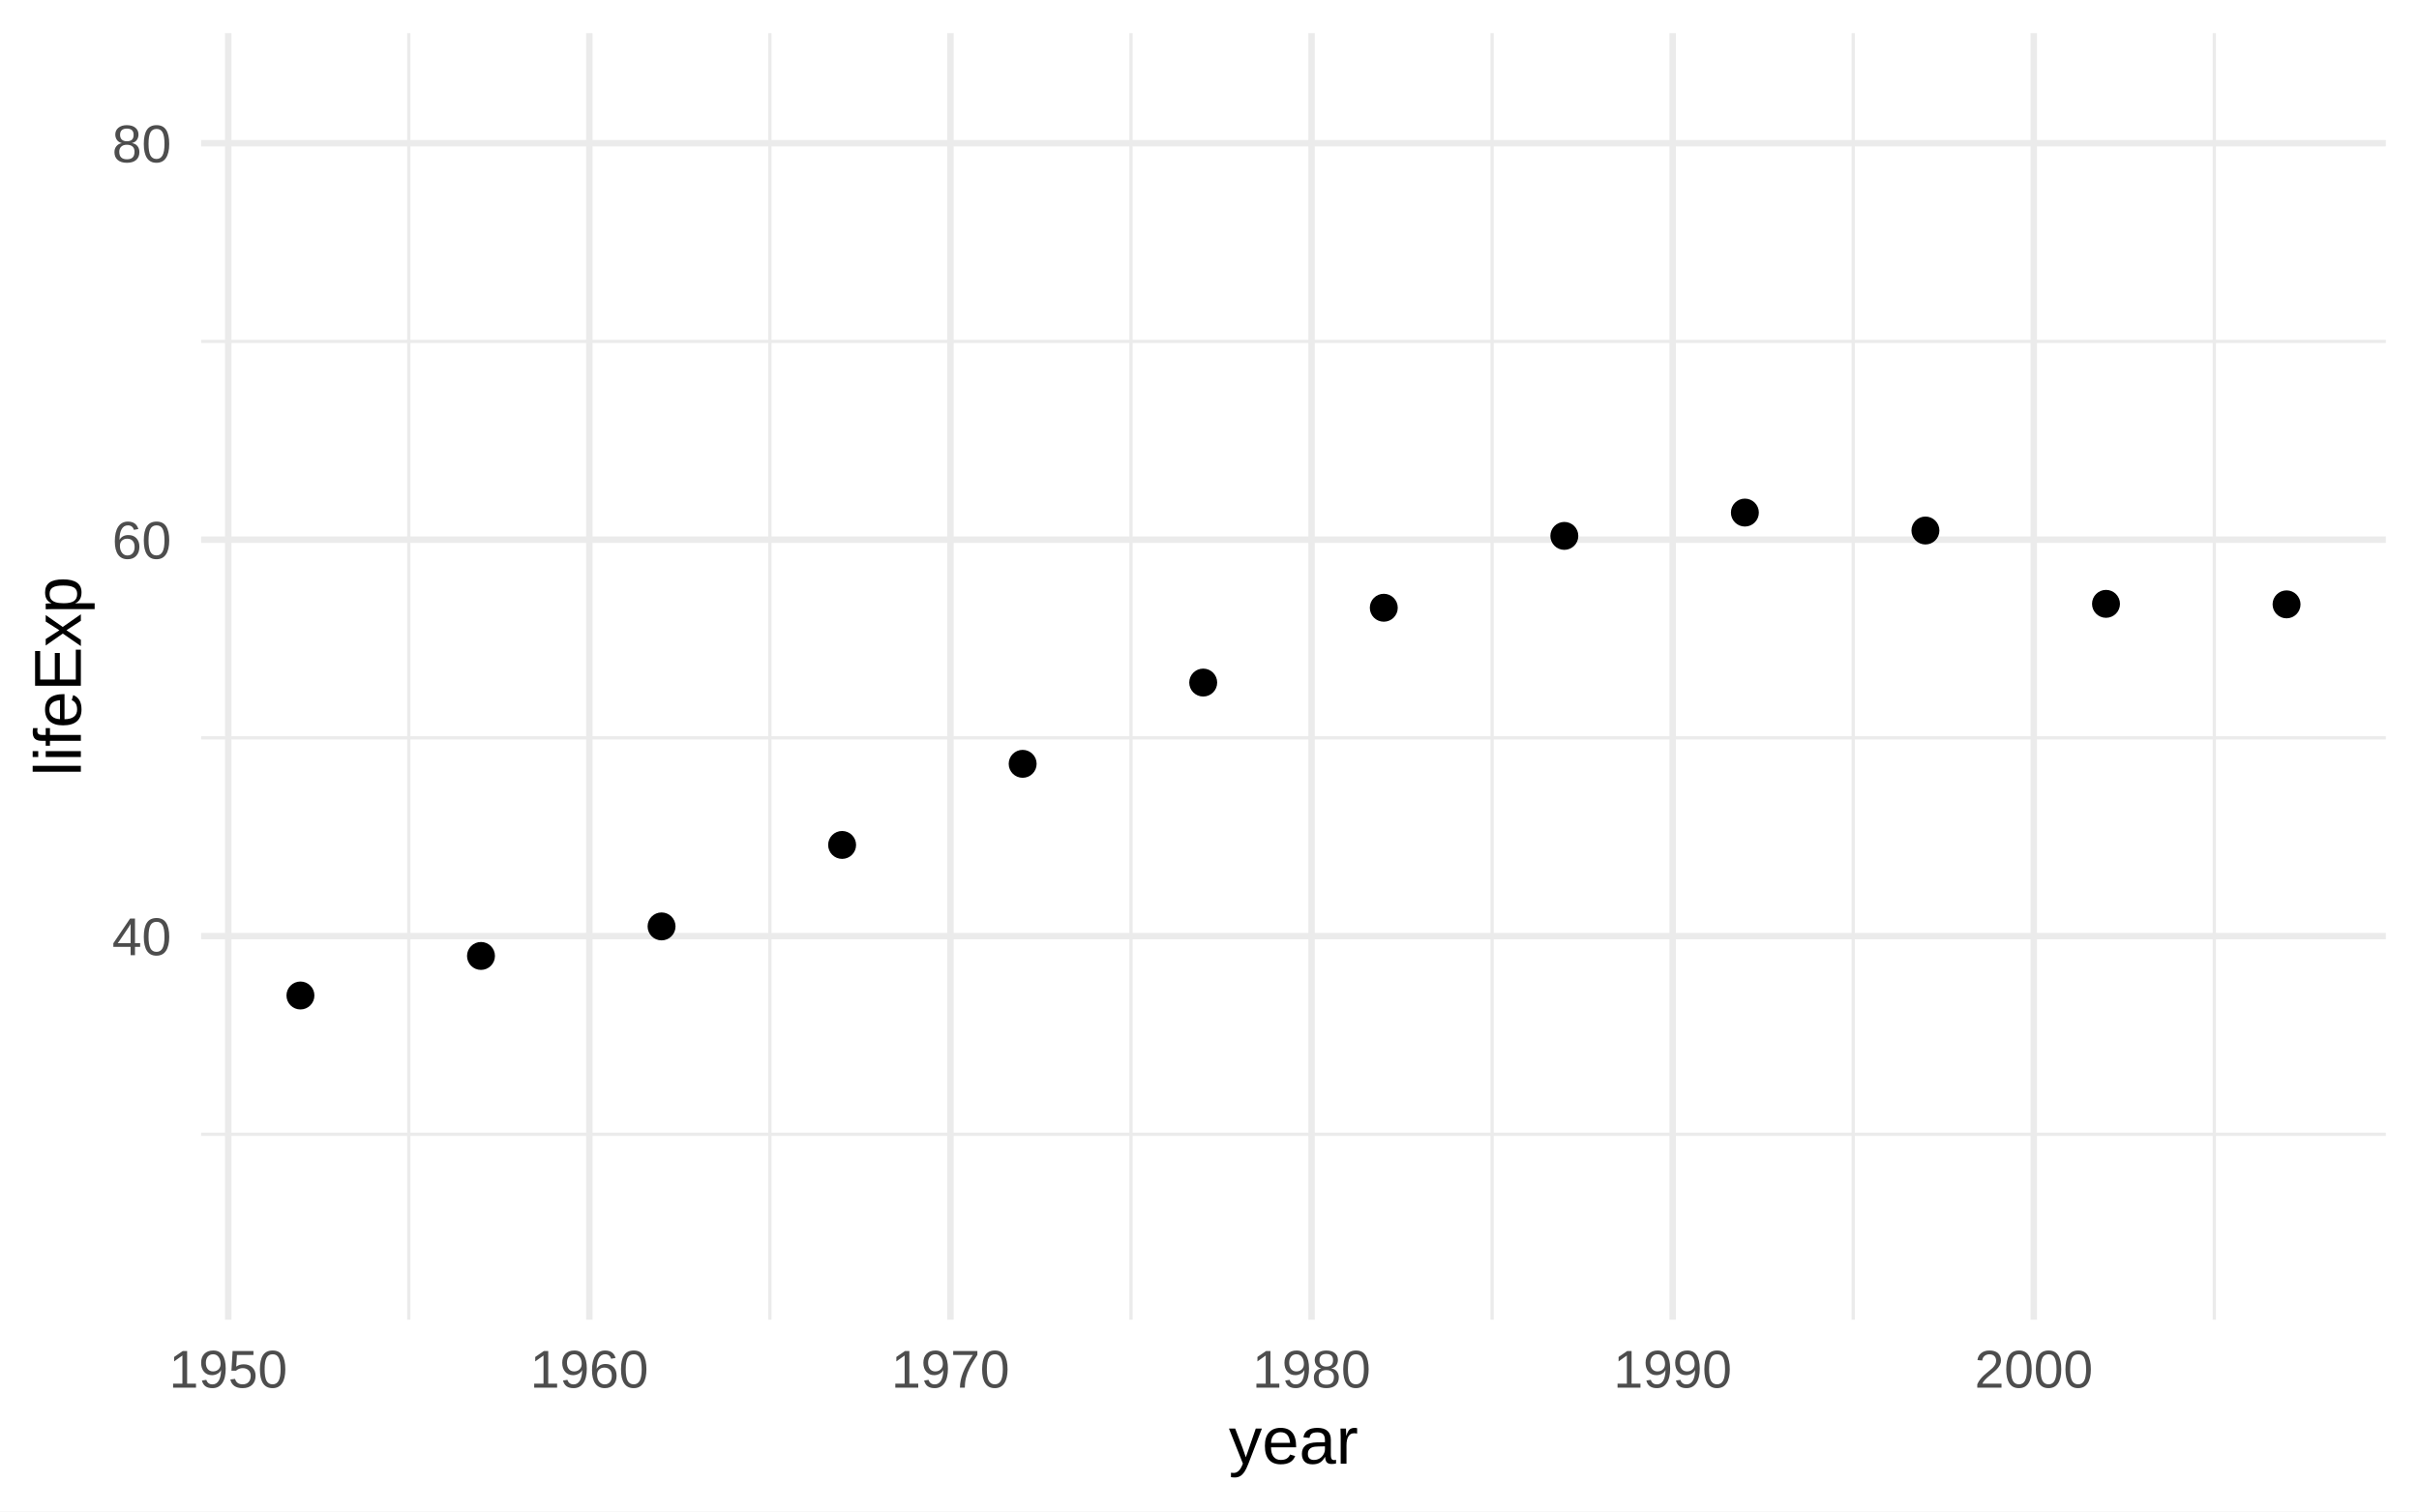
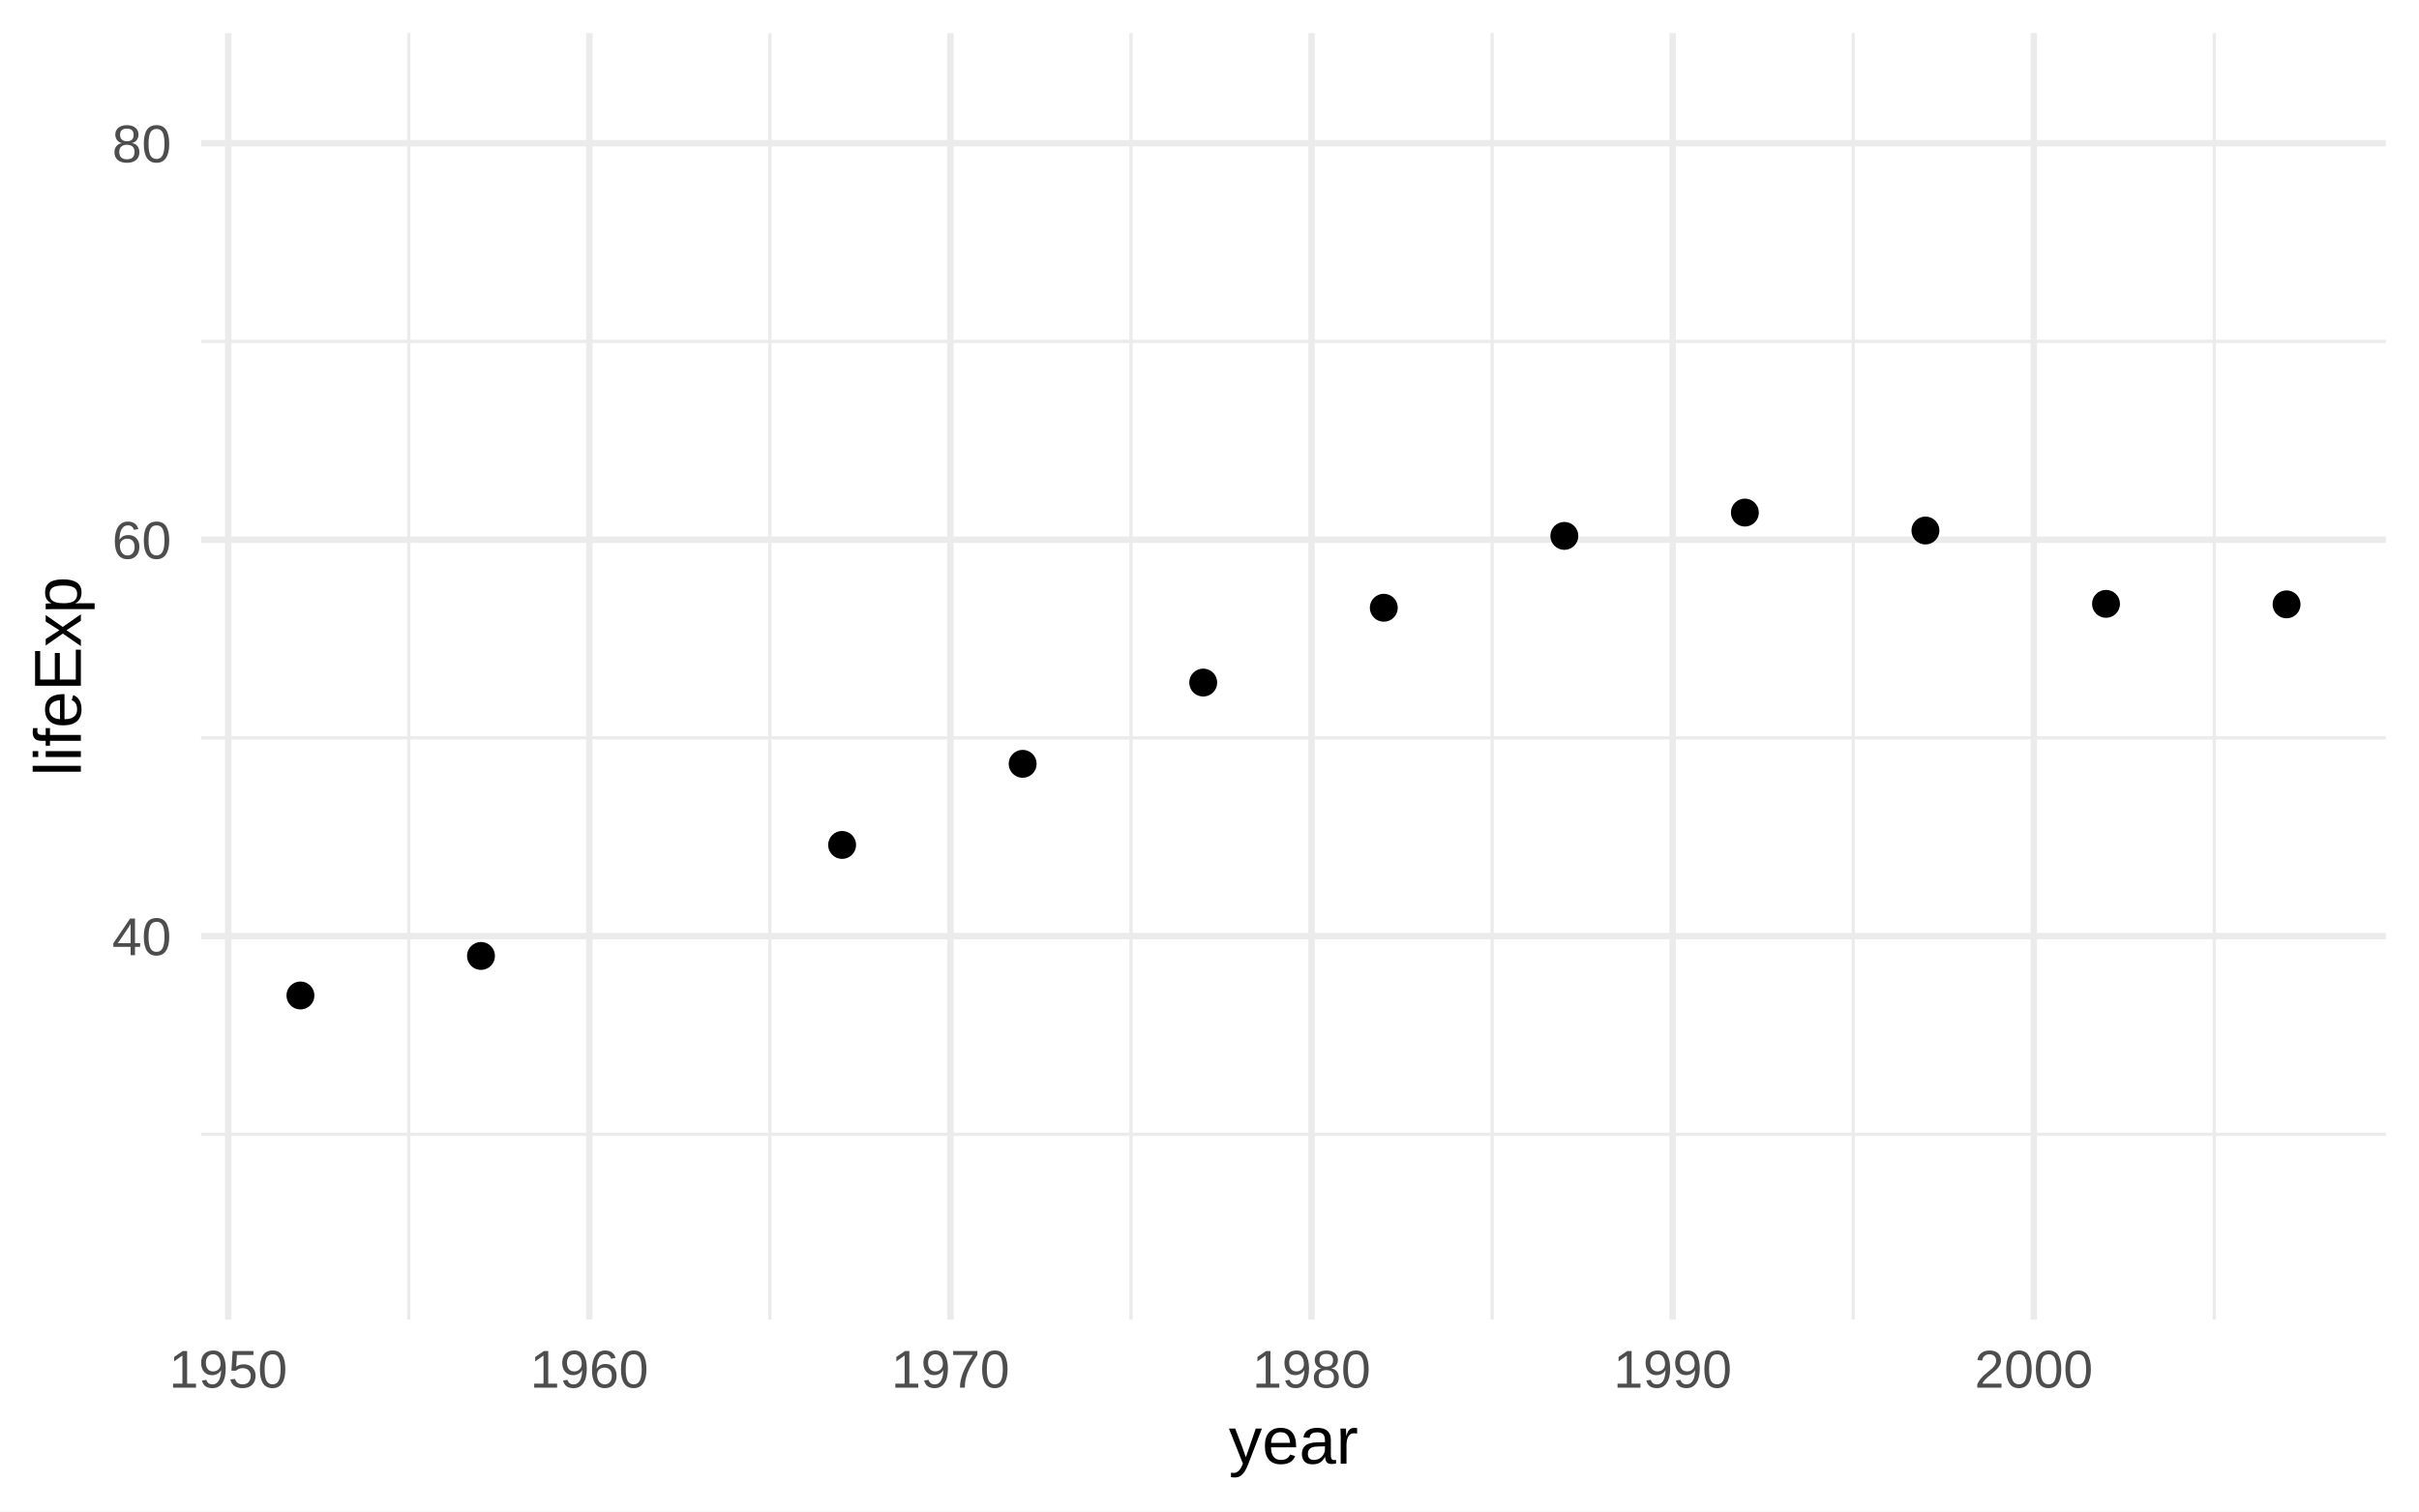
<svg xmlns="http://www.w3.org/2000/svg" class="svglite" width="800.00pt" height="500.00pt" viewBox="0 0 800.00 500.00">
  <defs>
    <style type="text/css">
    .svglite line, .svglite polyline, .svglite polygon, .svglite path, .svglite rect, .svglite circle {
      fill: none;
      stroke: #000000;
      stroke-linecap: round;
      stroke-linejoin: round;
      stroke-miterlimit: 10.00;
    }
    .svglite text {
      white-space: pre;
    }
  </style>
  </defs>
  <rect width="100%" height="100%" style="stroke: none; fill: #FFFFFF;" />
  <defs>
    <clipPath id="cpMC4wMHw4MDAuMDB8MC4wMHw1MDAuMDA=">
      <rect x="0.00" y="0.00" width="800.00" height="500.00" />
    </clipPath>
  </defs>
  <g clip-path="url(#cpMC4wMHw4MDAuMDB8MC4wMHw1MDAuMDA=)">
</g>
  <defs>
    <clipPath id="cpNjYuNTJ8Nzg5LjA0fDEwLjk2fDQzNi41NA==">
      <rect x="66.52" y="10.96" width="722.52" height="425.58" />
    </clipPath>
  </defs>
  <g clip-path="url(#cpNjYuNTJ8Nzg5LjA0fDEwLjk2fDQzNi41NA==)">
    <polyline points="66.52,375.22 789.04,375.22 " style="stroke-width: 1.07; stroke: #EBEBEB; stroke-linecap: butt;" />
    <polyline points="66.52,244.08 789.04,244.08 " style="stroke-width: 1.07; stroke: #EBEBEB; stroke-linecap: butt;" />
    <polyline points="66.52,112.94 789.04,112.94 " style="stroke-width: 1.07; stroke: #EBEBEB; stroke-linecap: butt;" />
    <polyline points="135.19,436.54 135.19,10.96 " style="stroke-width: 1.07; stroke: #EBEBEB; stroke-linecap: butt;" />
    <polyline points="254.61,436.54 254.61,10.96 " style="stroke-width: 1.07; stroke: #EBEBEB; stroke-linecap: butt;" />
    <polyline points="374.04,436.54 374.04,10.96 " style="stroke-width: 1.07; stroke: #EBEBEB; stroke-linecap: butt;" />
    <polyline points="493.46,436.54 493.46,10.96 " style="stroke-width: 1.07; stroke: #EBEBEB; stroke-linecap: butt;" />
    <polyline points="612.89,436.54 612.89,10.96 " style="stroke-width: 1.07; stroke: #EBEBEB; stroke-linecap: butt;" />
    <polyline points="732.31,436.54 732.31,10.96 " style="stroke-width: 1.07; stroke: #EBEBEB; stroke-linecap: butt;" />
    <polyline points="66.52,309.65 789.04,309.65 " style="stroke-width: 2.13; stroke: #EBEBEB; stroke-linecap: butt;" />
    <polyline points="66.52,178.51 789.04,178.51 " style="stroke-width: 2.13; stroke: #EBEBEB; stroke-linecap: butt;" />
    <polyline points="66.52,47.37 789.04,47.37 " style="stroke-width: 2.13; stroke: #EBEBEB; stroke-linecap: butt;" />
    <polyline points="75.48,436.54 75.48,10.96 " style="stroke-width: 2.13; stroke: #EBEBEB; stroke-linecap: butt;" />
    <polyline points="194.90,436.54 194.90,10.96 " style="stroke-width: 2.13; stroke: #EBEBEB; stroke-linecap: butt;" />
    <polyline points="314.33,436.54 314.33,10.96 " style="stroke-width: 2.13; stroke: #EBEBEB; stroke-linecap: butt;" />
    <polyline points="433.75,436.54 433.75,10.96 " style="stroke-width: 2.13; stroke: #EBEBEB; stroke-linecap: butt;" />
    <polyline points="553.18,436.54 553.18,10.96 " style="stroke-width: 2.13; stroke: #EBEBEB; stroke-linecap: butt;" />
    <polyline points="672.60,436.54 672.60,10.96 " style="stroke-width: 2.13; stroke: #EBEBEB; stroke-linecap: butt;" />
    <circle cx="99.36" cy="329.30" r="3.91" style="stroke-width: 1.42; fill: #000000;" />
    <circle cx="159.07" cy="316.22" r="3.91" style="stroke-width: 1.42; fill: #000000;" />
-     <circle cx="218.79" cy="306.45" r="3.91" style="stroke-width: 1.42; fill: #000000;" />
    <circle cx="278.50" cy="279.50" r="3.91" style="stroke-width: 1.42; fill: #000000;" />
    <circle cx="338.21" cy="252.67" r="3.91" style="stroke-width: 1.42; fill: #000000;" />
    <circle cx="397.92" cy="225.79" r="3.91" style="stroke-width: 1.42; fill: #000000;" />
    <circle cx="457.64" cy="201.04" r="3.91" style="stroke-width: 1.42; fill: #000000;" />
    <circle cx="517.35" cy="177.27" r="3.91" style="stroke-width: 1.42; fill: #000000;" />
    <circle cx="577.06" cy="169.56" r="3.91" style="stroke-width: 1.42; fill: #000000;" />
    <circle cx="636.77" cy="175.49" r="3.91" style="stroke-width: 1.42; fill: #000000;" />
    <circle cx="696.49" cy="199.75" r="3.91" style="stroke-width: 1.42; fill: #000000;" />
    <circle cx="756.20" cy="199.92" r="3.91" style="stroke-width: 1.42; fill: #000000;" />
  </g>
  <g clip-path="url(#cpMC4wMHw4MDAuMDB8MC4wMHw1MDAuMDA=)">
    <text x="56.66" y="315.96" text-anchor="end" style="font-size: 17.60px;fill: #4D4D4D; font-family: &quot;Arial&quot;;" textLength="19.57px" lengthAdjust="spacingAndGlyphs">40</text>
    <text x="56.66" y="184.82" text-anchor="end" style="font-size: 17.60px;fill: #4D4D4D; font-family: &quot;Arial&quot;;" textLength="19.57px" lengthAdjust="spacingAndGlyphs">60</text>
    <text x="56.66" y="53.68" text-anchor="end" style="font-size: 17.60px;fill: #4D4D4D; font-family: &quot;Arial&quot;;" textLength="19.57px" lengthAdjust="spacingAndGlyphs">80</text>
    <text x="75.48" y="459.02" text-anchor="middle" style="font-size: 17.60px;fill: #4D4D4D; font-family: &quot;Arial&quot;;" textLength="39.14px" lengthAdjust="spacingAndGlyphs">1950</text>
    <text x="194.90" y="459.02" text-anchor="middle" style="font-size: 17.60px;fill: #4D4D4D; font-family: &quot;Arial&quot;;" textLength="39.14px" lengthAdjust="spacingAndGlyphs">1960</text>
    <text x="314.33" y="459.02" text-anchor="middle" style="font-size: 17.60px;fill: #4D4D4D; font-family: &quot;Arial&quot;;" textLength="39.14px" lengthAdjust="spacingAndGlyphs">1970</text>
    <text x="433.75" y="459.02" text-anchor="middle" style="font-size: 17.60px;fill: #4D4D4D; font-family: &quot;Arial&quot;;" textLength="39.14px" lengthAdjust="spacingAndGlyphs">1980</text>
    <text x="553.18" y="459.02" text-anchor="middle" style="font-size: 17.60px;fill: #4D4D4D; font-family: &quot;Arial&quot;;" textLength="39.14px" lengthAdjust="spacingAndGlyphs">1990</text>
    <text x="672.60" y="459.02" text-anchor="middle" style="font-size: 17.60px;fill: #4D4D4D; font-family: &quot;Arial&quot;;" textLength="39.14px" lengthAdjust="spacingAndGlyphs">2000</text>
    <text x="427.78" y="484.17" text-anchor="middle" style="font-size: 22.00px; font-family: &quot;Arial&quot;;" textLength="42.80px" lengthAdjust="spacingAndGlyphs">year</text>
    <text transform="translate(26.74,223.75) rotate(-90)" text-anchor="middle" style="font-size: 22.00px; font-family: &quot;Arial&quot;;" textLength="66.03px" lengthAdjust="spacingAndGlyphs">lifeExp</text>
  </g>
</svg>
